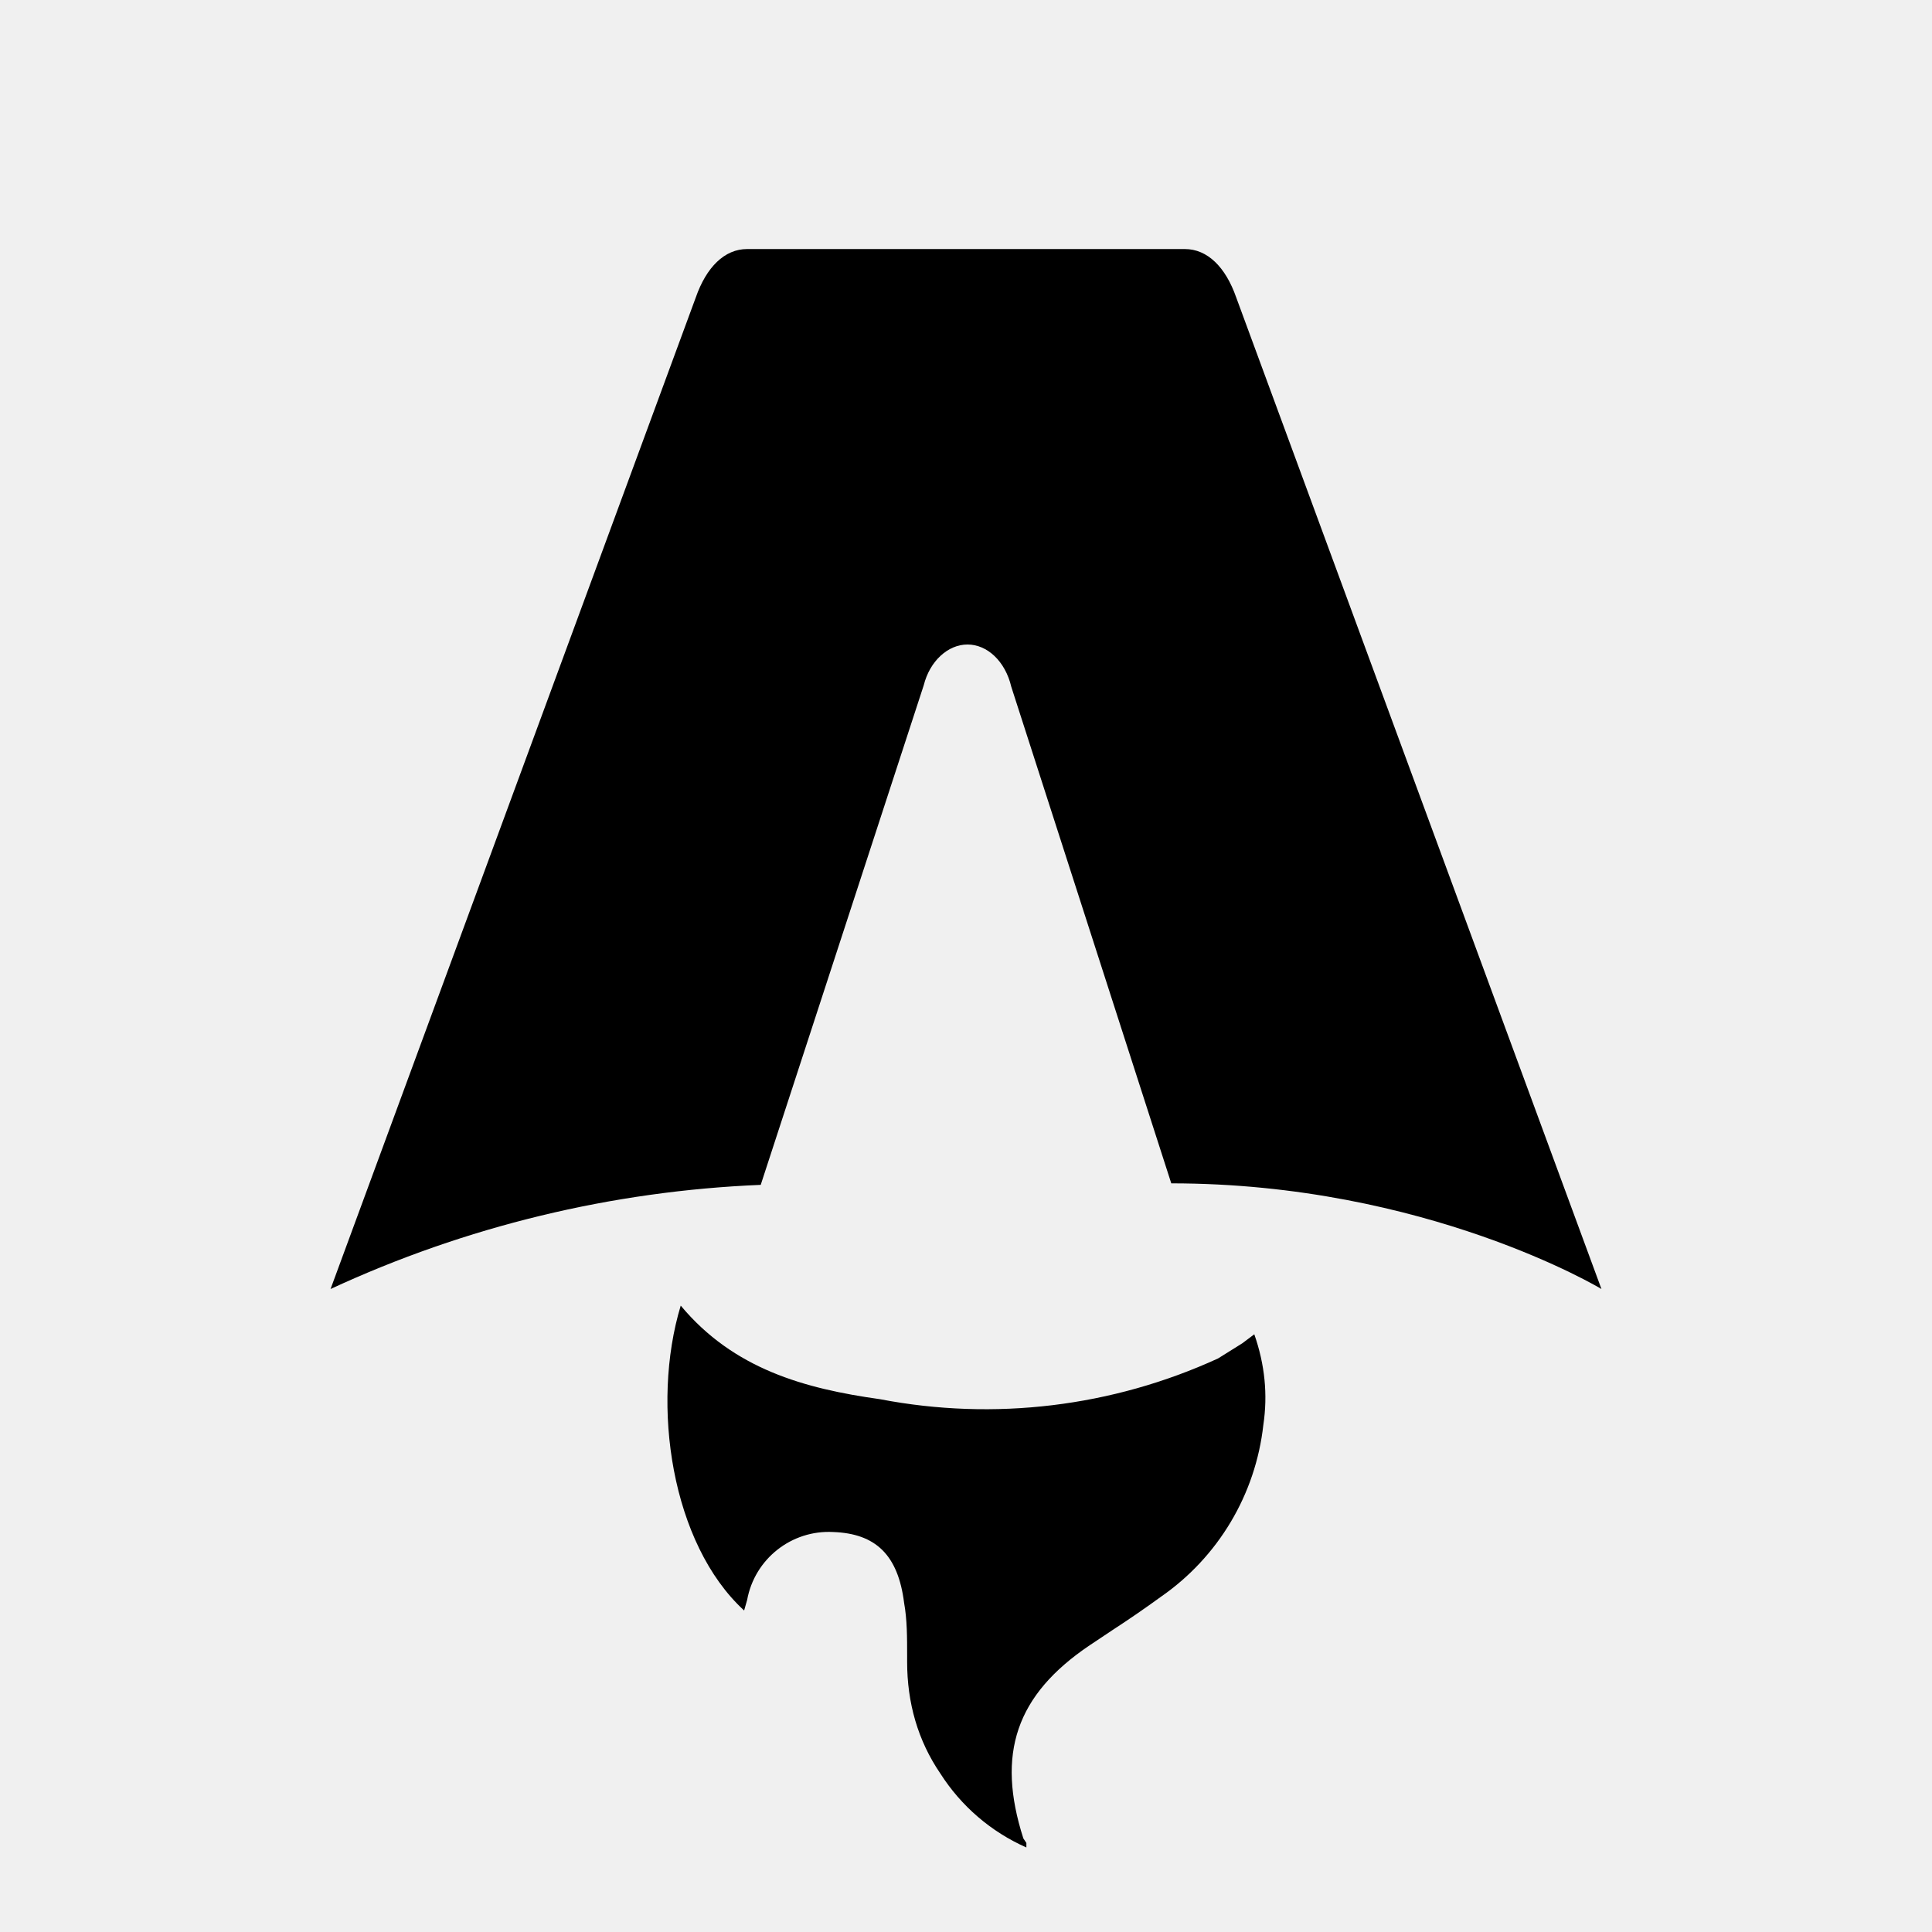
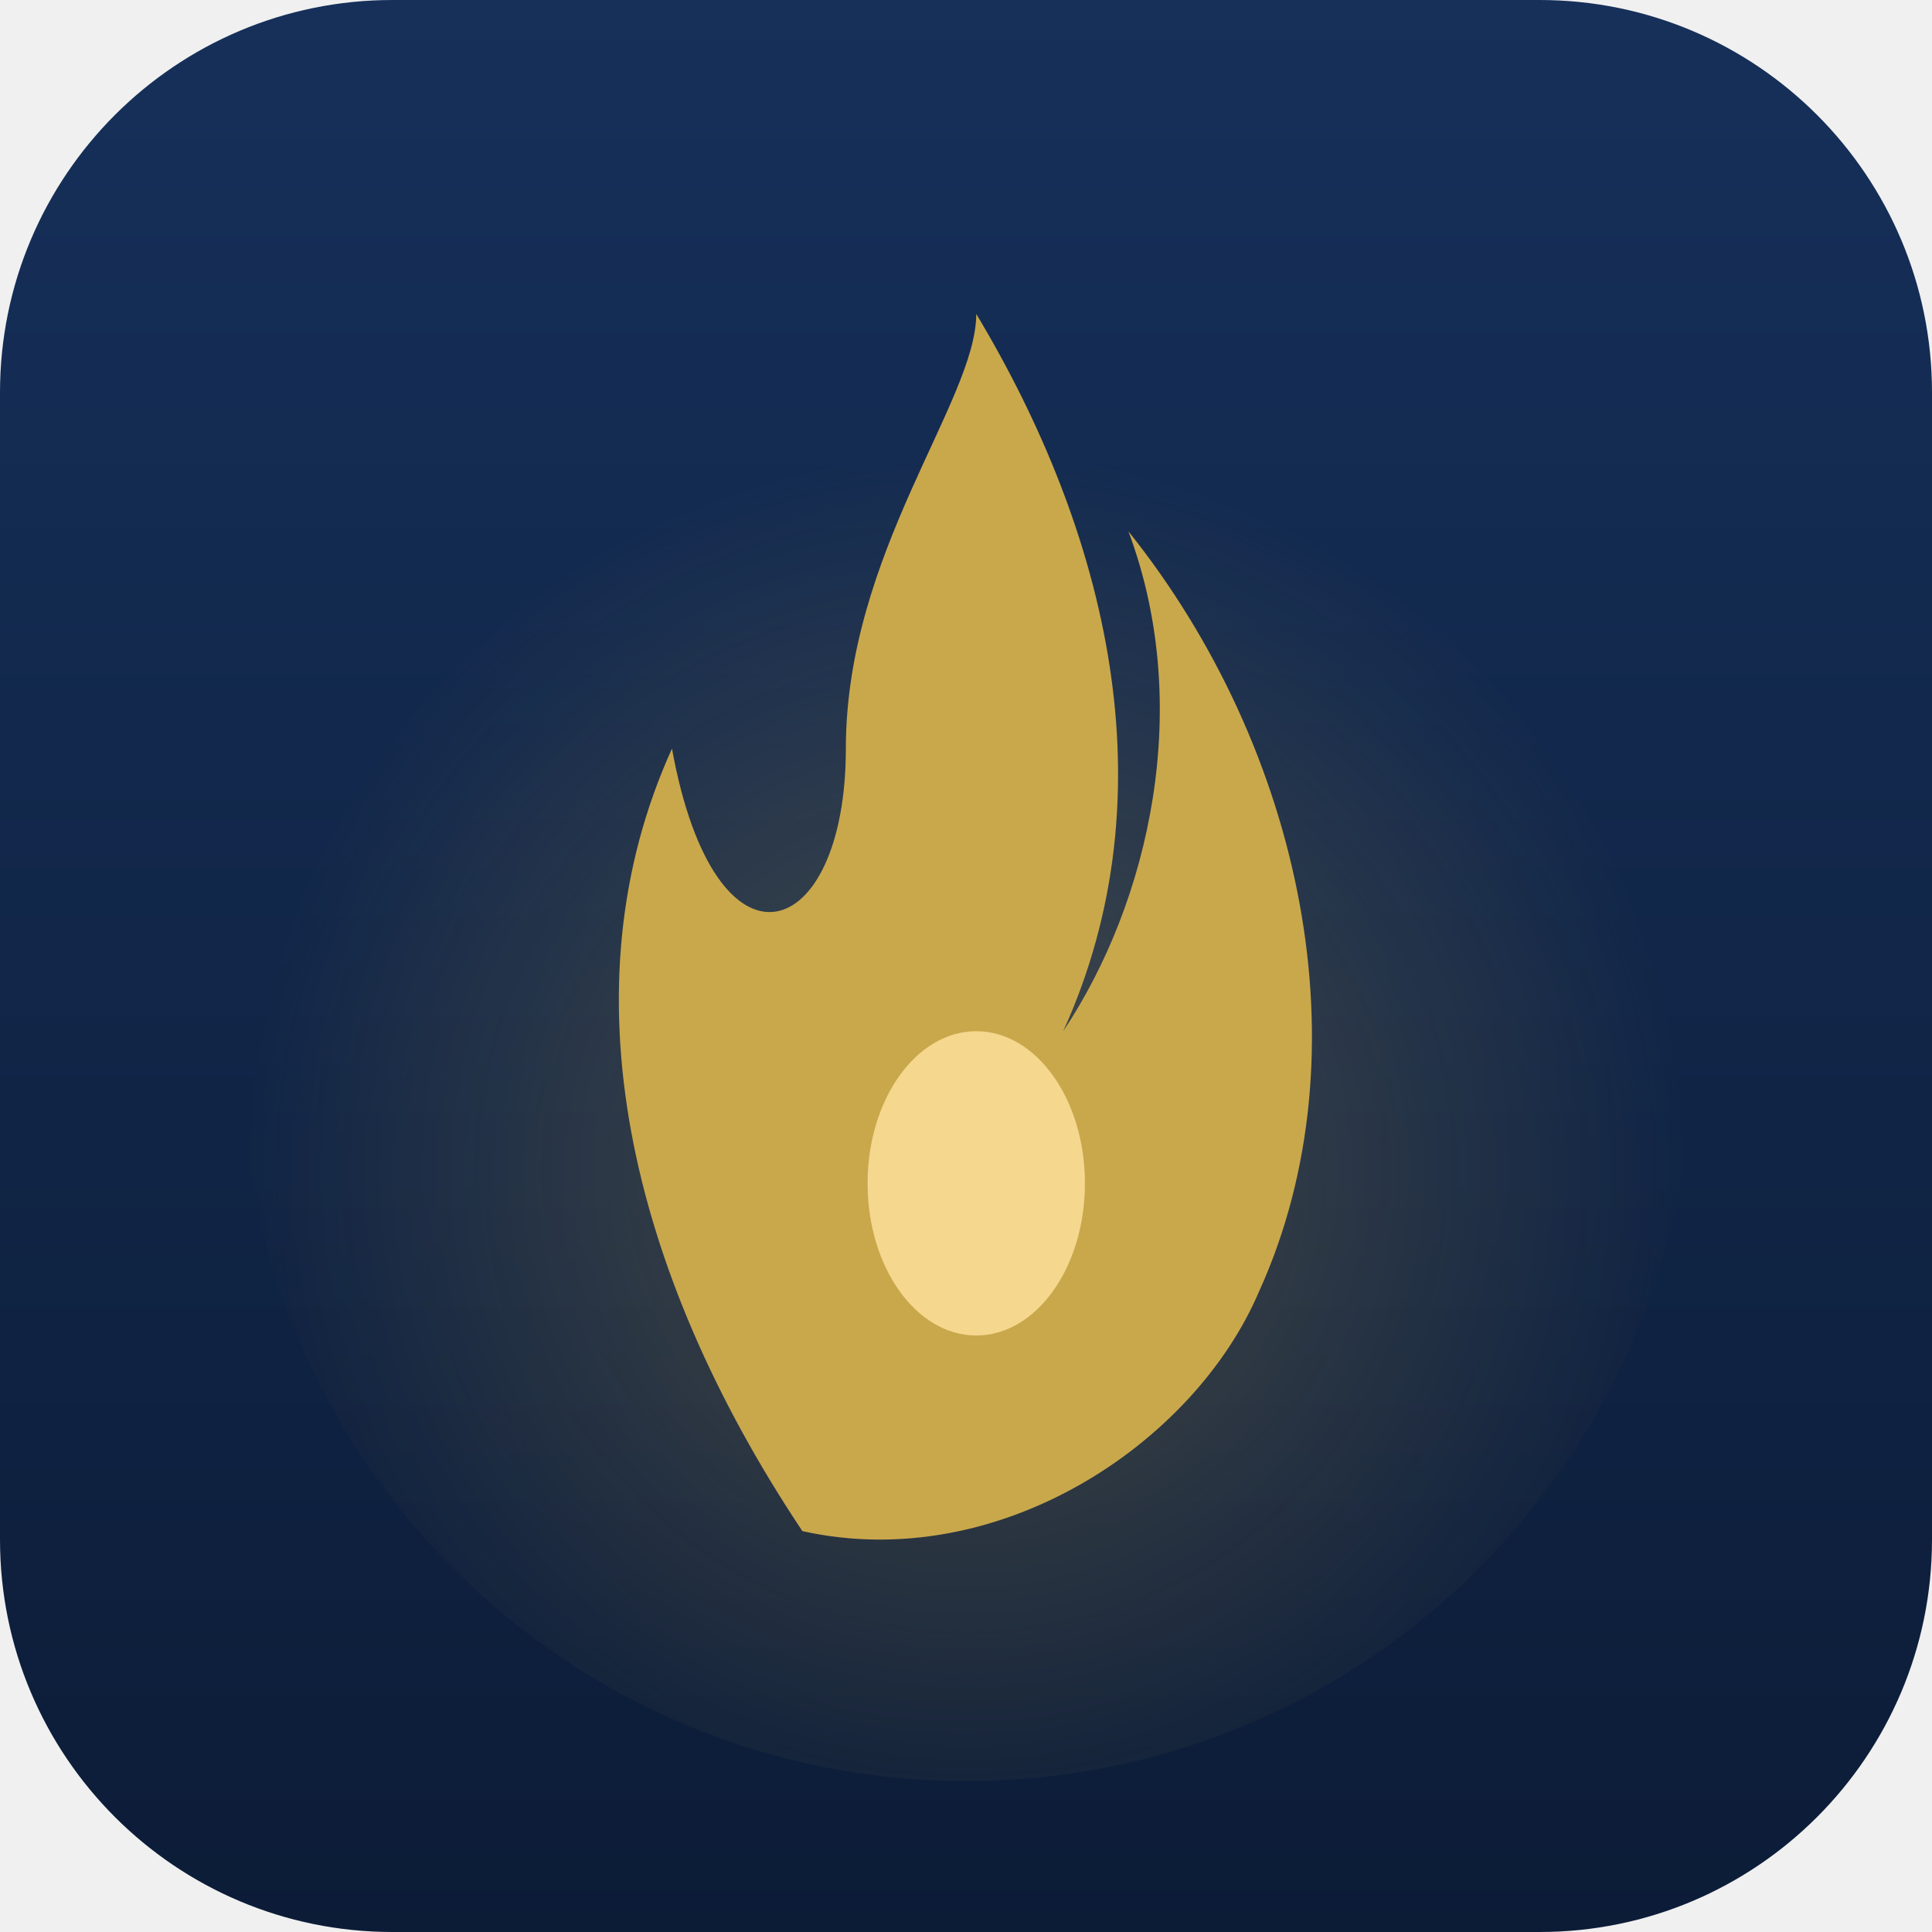
- <svg xmlns="http://www.w3.org/2000/svg" fill="none" viewBox="0 0 128 128">
-   <path d="M50.4 78.5a75.1 75.1 0 0 0-28.5 6.9l24.2-65.7c.7-2 1.9-3.2 3.4-3.2h29c1.5 0 2.7 1.2 3.4 3.2l24.2 65.7s-11.6-7-28.5-7L67 45.5c-.4-1.7-1.6-2.8-2.9-2.8-1.3 0-2.5 1.1-2.9 2.7L50.4 78.5Zm-1.1 28.2Zm-4.2-20.2c-2 6.6-.6 15.8 4.2 20.2a17.5 17.5 0 0 1 .2-.7 5.5 5.5 0 0 1 5.7-4.5c2.8.1 4.3 1.5 4.7 4.7.2 1.1.2 2.3.2 3.5v.4c0 2.7.7 5.2 2.2 7.4a13 13 0 0 0 5.7 4.9v-.3l-.2-.3c-1.8-5.6-.5-9.5 4.4-12.8l1.5-1a73 73 0 0 0 3.2-2.2 16 16 0 0 0 6.8-11.4c.3-2 .1-4-.6-6l-.8.6-1.6 1a37 37 0 0 1-22.4 2.7c-5-.7-9.7-2-13.2-6.2Z" />
-   <style>
-         path { fill: #000; }
-         @media (prefers-color-scheme: dark) {
-             path { fill: #FFF; }
-         }
-     </style>
+ <svg xmlns="http://www.w3.org/2000/svg" viewBox="0 0 64 64">
+   <defs>
+     <linearGradient id="bg" x1="0" y1="0" x2="0" y2="1">
+       <stop offset="0" stop-color="#16305a" />
+       <stop offset="1" stop-color="#0c1c37" />
+     </linearGradient>
+     <radialGradient id="glow" cx="0.5" cy="0.58" r="0.5">
+       <stop offset="0" stop-color="#c9a84c" stop-opacity="0.30" />
+       <stop offset="1" stop-color="#c9a84c" stop-opacity="0" />
+     </radialGradient>
+   </defs>
+   <rect width="64" height="64" rx="13" fill="url(#bg)" />
+   <circle cx="32" cy="35" r="24" fill="url(#glow)" />
+   <g transform="translate(16.5 10.4) scale(0.72)">
+     <path d="M14 56 C6 44 3 31 8 20 C10 31 16 29 16 20 C16 11 22 4 22 0 C28 10 31 22 26 33 C30 27 32 18 29 10 C37 20 40 34 35 45 C32 52 23 58 14 56Z" fill="#c9a84c" />
+     <ellipse cx="22" cy="40" rx="5" ry="7" fill="#f5d78e" />
+   </g>
</svg>
